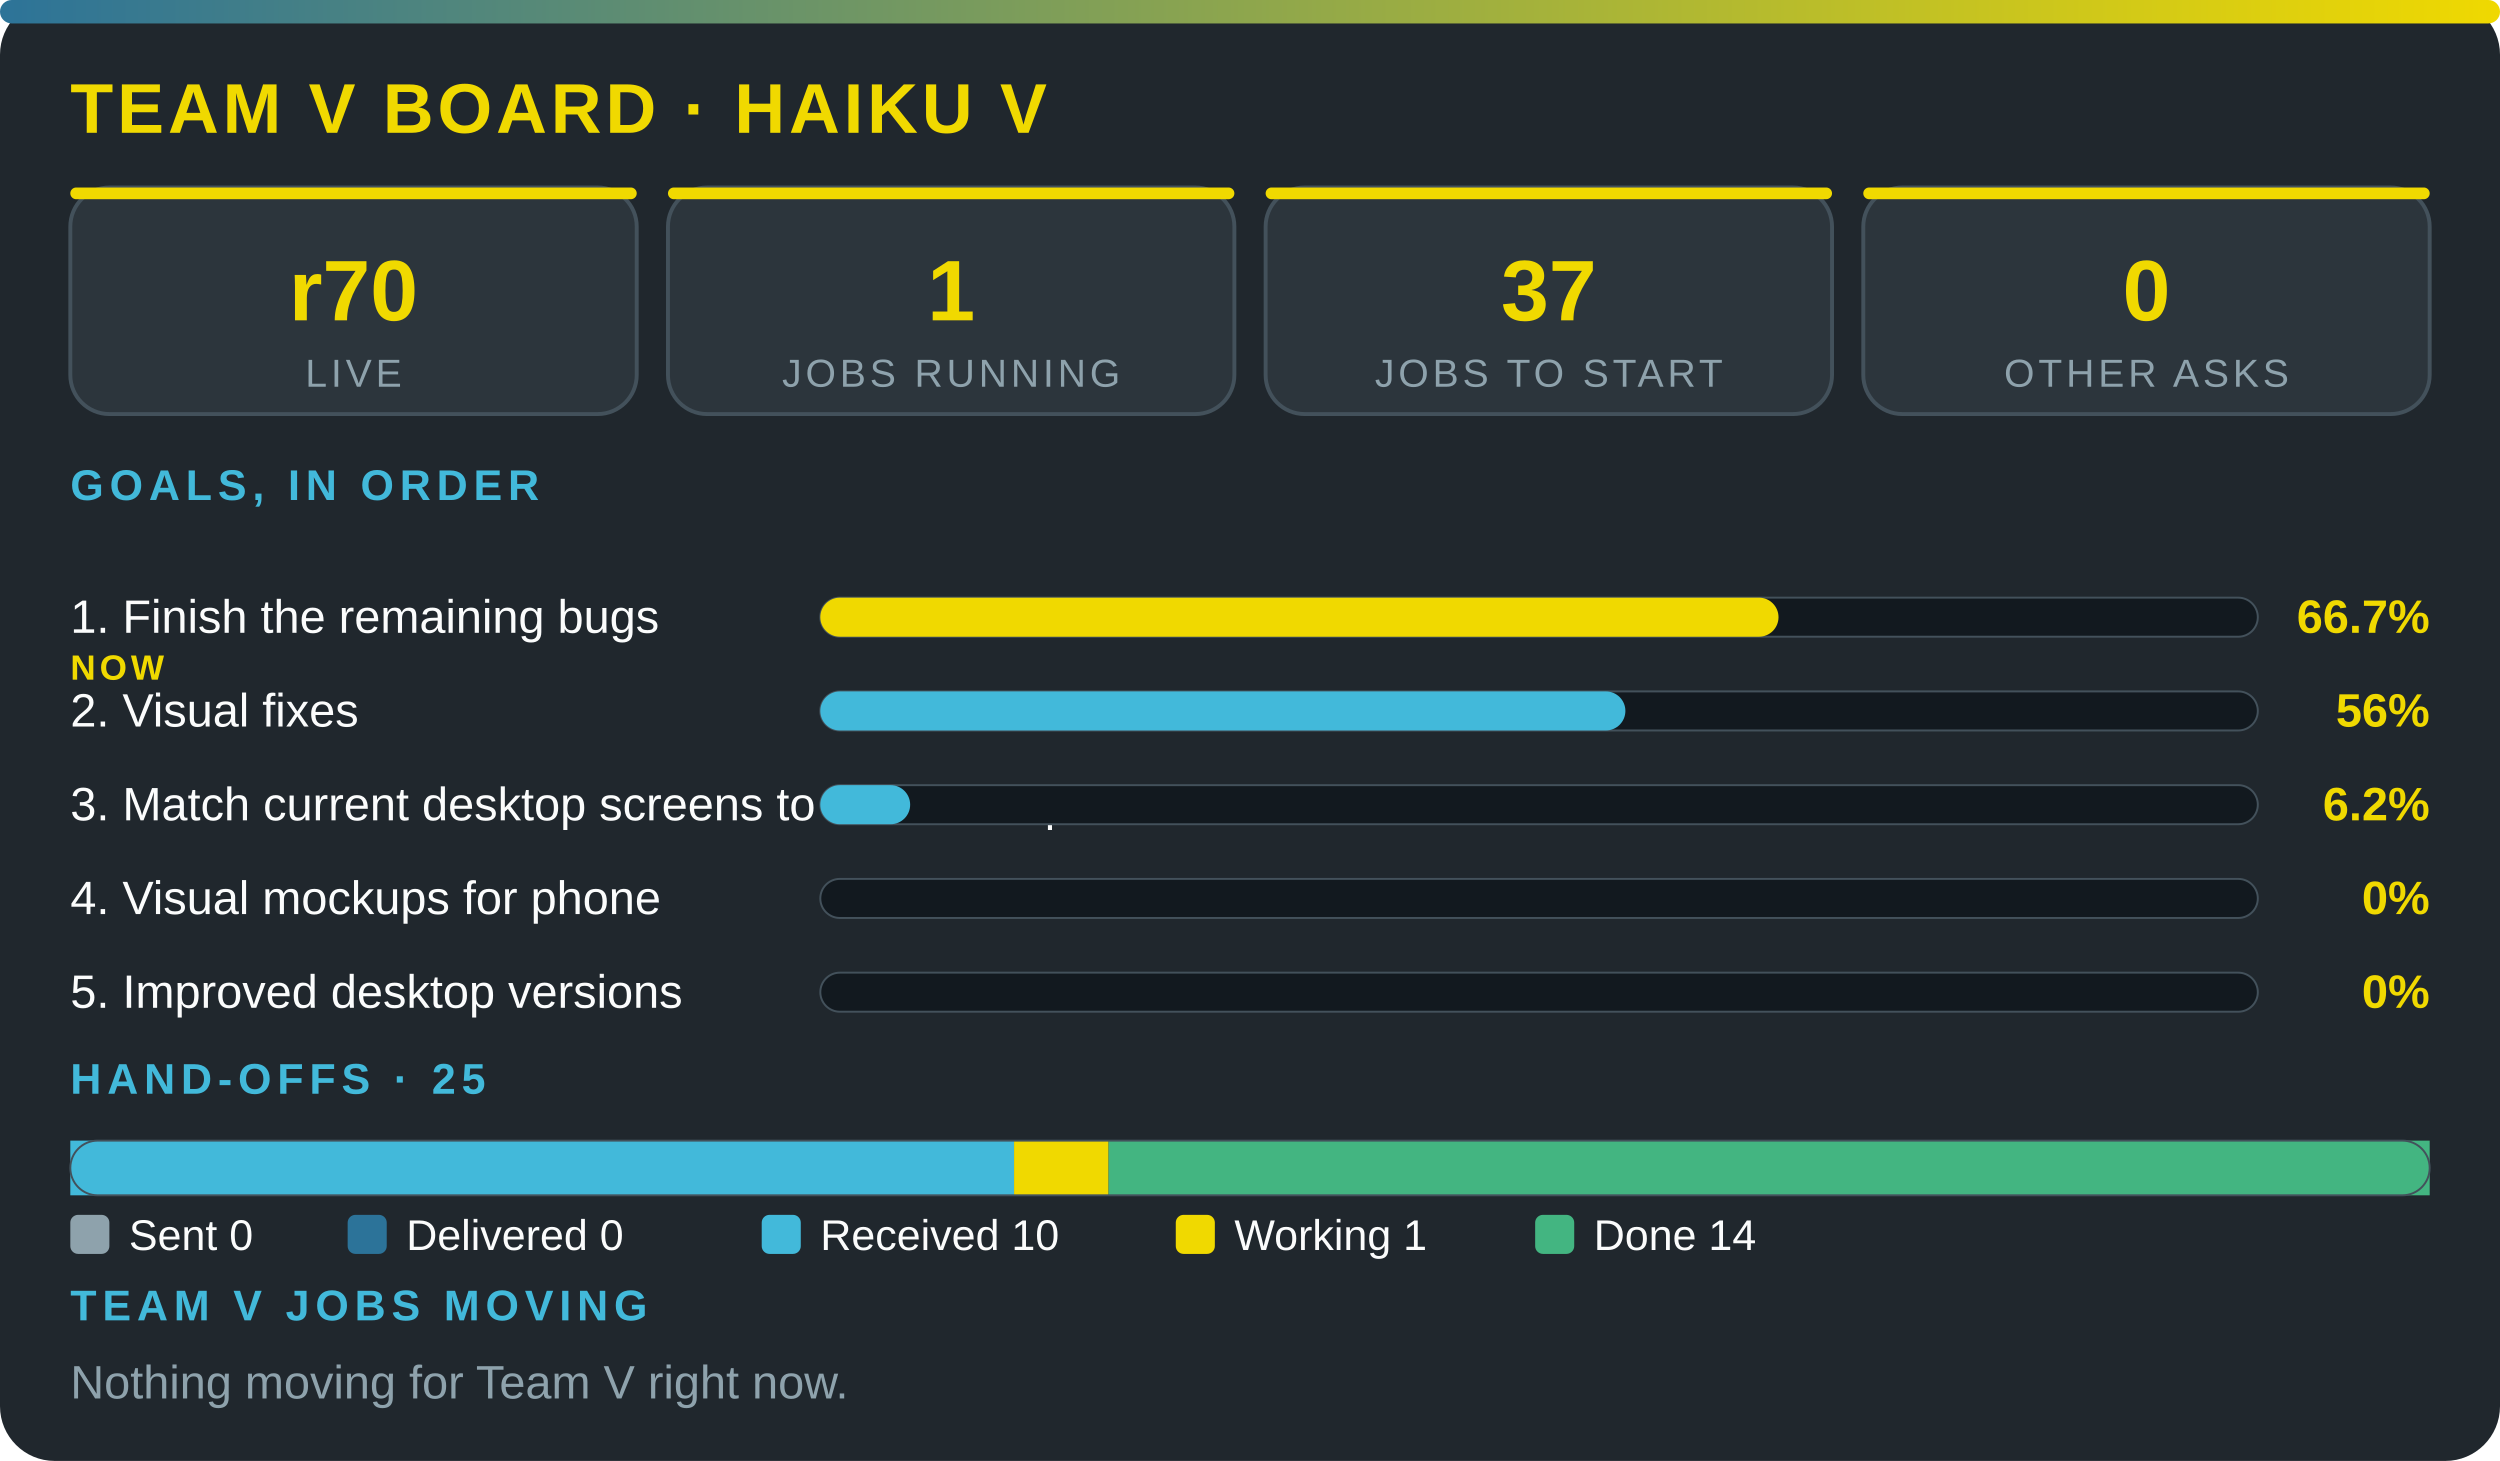
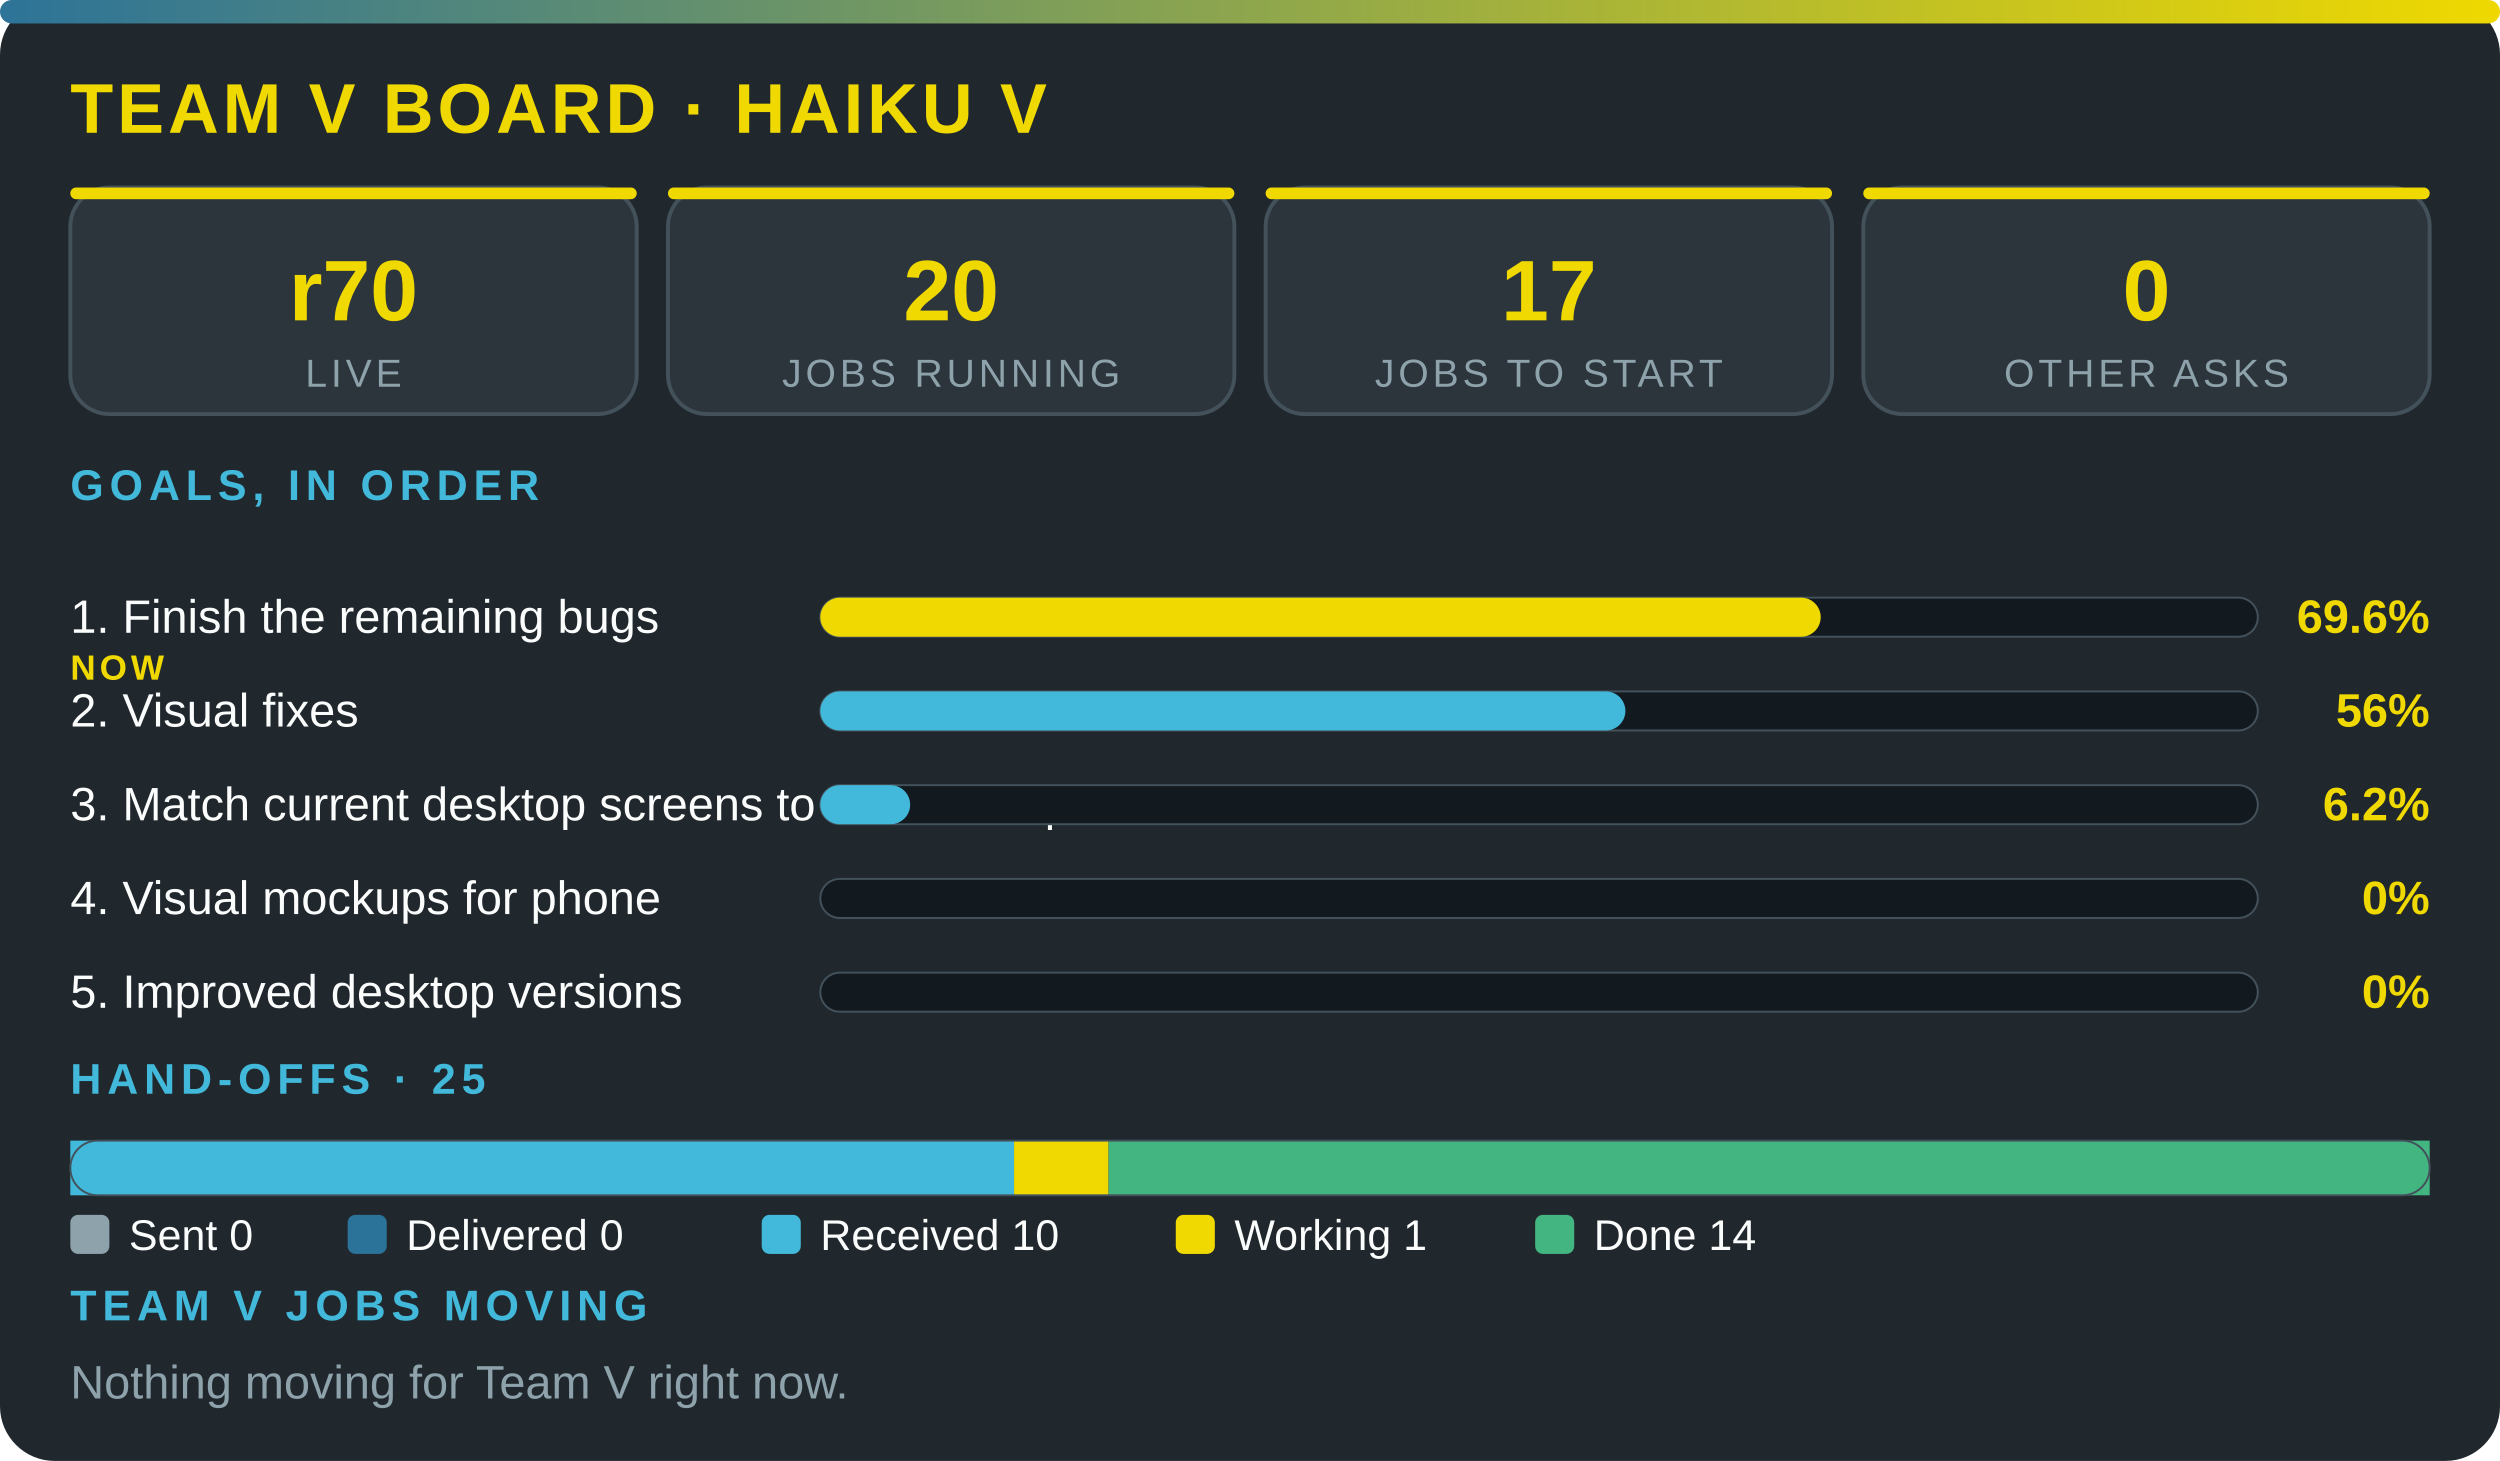
<svg xmlns="http://www.w3.org/2000/svg" viewBox="0 0 640 374" width="100%" role="img" aria-label="Team V board · Haiku V" font-family="'Segoe UI',system-ui,Arial,sans-serif">
  <defs>
    <linearGradient id="g">
      <stop offset="0" stop-color="#2c7399" />
      <stop offset="1" stop-color="#f0d900" />
    </linearGradient>
  </defs>
  <rect width="640" height="374" rx="14" fill="#20272d" />
  <rect width="640" height="6" rx="3" fill="url(#g)" />
  <text x="18" y="34" font-size="18" font-weight="800" fill="#f0d900" letter-spacing="1">TEAM V BOARD · HAIKU V</text>
  <rect x="18" y="48" width="145" height="58" rx="10" fill="#2c353c" stroke="#43515b" />
  <rect x="18" y="48" width="145" height="3" rx="1.5" fill="#f0d900" />
  <text x="90.5" y="82" font-size="22" font-weight="800" fill="#f0d900" text-anchor="middle">r70</text>
  <text x="90.5" y="99" font-size="10" fill="#8ea2ac" letter-spacing="1" text-anchor="middle">LIVE</text>
  <rect x="171" y="48" width="145" height="58" rx="10" fill="#2c353c" stroke="#43515b" />
  <rect x="171" y="48" width="145" height="3" rx="1.5" fill="#f0d900" />
-   <text x="243.5" y="82" font-size="22" font-weight="800" fill="#f0d900" text-anchor="middle">1</text>
+   <text x="243.5" y="82" font-size="22" font-weight="800" fill="#f0d900" text-anchor="middle">20</text>
  <text x="243.5" y="99" font-size="10" fill="#8ea2ac" letter-spacing="1" text-anchor="middle">JOBS RUNNING</text>
  <rect x="324" y="48" width="145" height="58" rx="10" fill="#2c353c" stroke="#43515b" />
  <rect x="324" y="48" width="145" height="3" rx="1.5" fill="#f0d900" />
-   <text x="396.5" y="82" font-size="22" font-weight="800" fill="#f0d900" text-anchor="middle">37</text>
+   <text x="396.5" y="82" font-size="22" font-weight="800" fill="#f0d900" text-anchor="middle">17</text>
  <text x="396.5" y="99" font-size="10" fill="#8ea2ac" letter-spacing="1" text-anchor="middle">JOBS TO START</text>
  <rect x="477" y="48" width="145" height="58" rx="10" fill="#2c353c" stroke="#43515b" />
  <rect x="477" y="48" width="145" height="3" rx="1.5" fill="#f0d900" />
  <text x="549.5" y="82" font-size="22" font-weight="800" fill="#f0d900" text-anchor="middle">0</text>
  <text x="549.5" y="99" font-size="10" fill="#8ea2ac" letter-spacing="1" text-anchor="middle">OTHER ASKS</text>
  <text x="18" y="128" font-size="11" font-weight="700" fill="#42b9da" letter-spacing="1.5">GOALS, IN ORDER</text>
  <text x="18" y="162" font-size="12" fill="#fbfcfc">1. Finish the remaining bugs</text>
  <text x="18" y="174" font-size="9" font-weight="800" letter-spacing="1" fill="#f0d900">NOW</text>
  <rect x="210" y="153" width="368" height="10" rx="5" fill="#12191f" stroke="#43515b" stroke-width=".5" />
-   <rect x="210" y="153" width="245.3" height="10" rx="5" fill="#f0d900" />
-   <text x="622" y="162" font-size="12" font-weight="800" fill="#f0d900" text-anchor="end">66.7%</text>
+   <rect x="210" y="153" width="256.1" height="10" rx="5" fill="#f0d900" />
+   <text x="622" y="162" font-size="12" font-weight="800" fill="#f0d900" text-anchor="end">69.6%</text>
  <text x="18" y="186" font-size="12" fill="#fbfcfc">2. Visual fixes</text>
  <rect x="210" y="177" width="368" height="10" rx="5" fill="#12191f" stroke="#43515b" stroke-width=".5" />
  <rect x="210" y="177" width="206.1" height="10" rx="5" fill="#42b9da" />
  <text x="622" y="186" font-size="12" font-weight="800" fill="#f0d900" text-anchor="end">56%</text>
  <text x="18" y="210" font-size="12" fill="#fbfcfc">3. Match current desktop screens to the mockup</text>
  <rect x="210" y="201" width="368" height="10" rx="5" fill="#12191f" stroke="#43515b" stroke-width=".5" />
  <rect x="210" y="201" width="23" height="10" rx="5" fill="#42b9da" />
  <text x="622" y="210" font-size="12" font-weight="800" fill="#f0d900" text-anchor="end">6.2%</text>
  <text x="18" y="234" font-size="12" fill="#fbfcfc">4. Visual mockups for phone</text>
  <rect x="210" y="225" width="368" height="10" rx="5" fill="#12191f" stroke="#43515b" stroke-width=".5" />
  <text x="622" y="234" font-size="12" font-weight="800" fill="#f0d900" text-anchor="end">0%</text>
  <text x="18" y="258" font-size="12" fill="#fbfcfc">5. Improved desktop versions</text>
  <rect x="210" y="249" width="368" height="10" rx="5" fill="#12191f" stroke="#43515b" stroke-width=".5" />
  <text x="622" y="258" font-size="12" font-weight="800" fill="#f0d900" text-anchor="end">0%</text>
  <text x="18" y="280" font-size="11" font-weight="700" fill="#42b9da" letter-spacing="1.5">HAND-OFFS · 25</text>
  <rect x="18" y="292" width="241.6" height="14" fill="#42b9da" />
  <rect x="259.6" y="292" width="24.2" height="14" fill="#f0d900" />
  <rect x="283.8" y="292" width="338.2" height="14" fill="#43b581" />
  <rect x="18" y="292" width="604" height="14" rx="7" fill="none" stroke="#43515b" stroke-width=".5" />
  <rect x="18" y="311" width="10" height="10" rx="2" fill="#8ea2ac" />
  <text x="33" y="320" font-size="11" fill="#fbfcfc">Sent 0</text>
  <rect x="89" y="311" width="10" height="10" rx="2" fill="#2c7399" />
  <text x="104" y="320" font-size="11" fill="#fbfcfc">Delivered 0</text>
  <rect x="195" y="311" width="10" height="10" rx="2" fill="#42b9da" />
  <text x="210" y="320" font-size="11" fill="#fbfcfc">Received 10</text>
  <rect x="301" y="311" width="10" height="10" rx="2" fill="#f0d900" />
  <text x="316" y="320" font-size="11" fill="#fbfcfc">Working 1</text>
  <rect x="393" y="311" width="10" height="10" rx="2" fill="#43b581" />
  <text x="408" y="320" font-size="11" fill="#fbfcfc">Done 14</text>
  <text x="18" y="338" font-size="11" font-weight="700" fill="#42b9da" letter-spacing="1.5">TEAM V JOBS MOVING</text>
  <text x="18" y="358" font-size="12" fill="#8ea2ac">Nothing moving for Team V right now.</text>
</svg>
